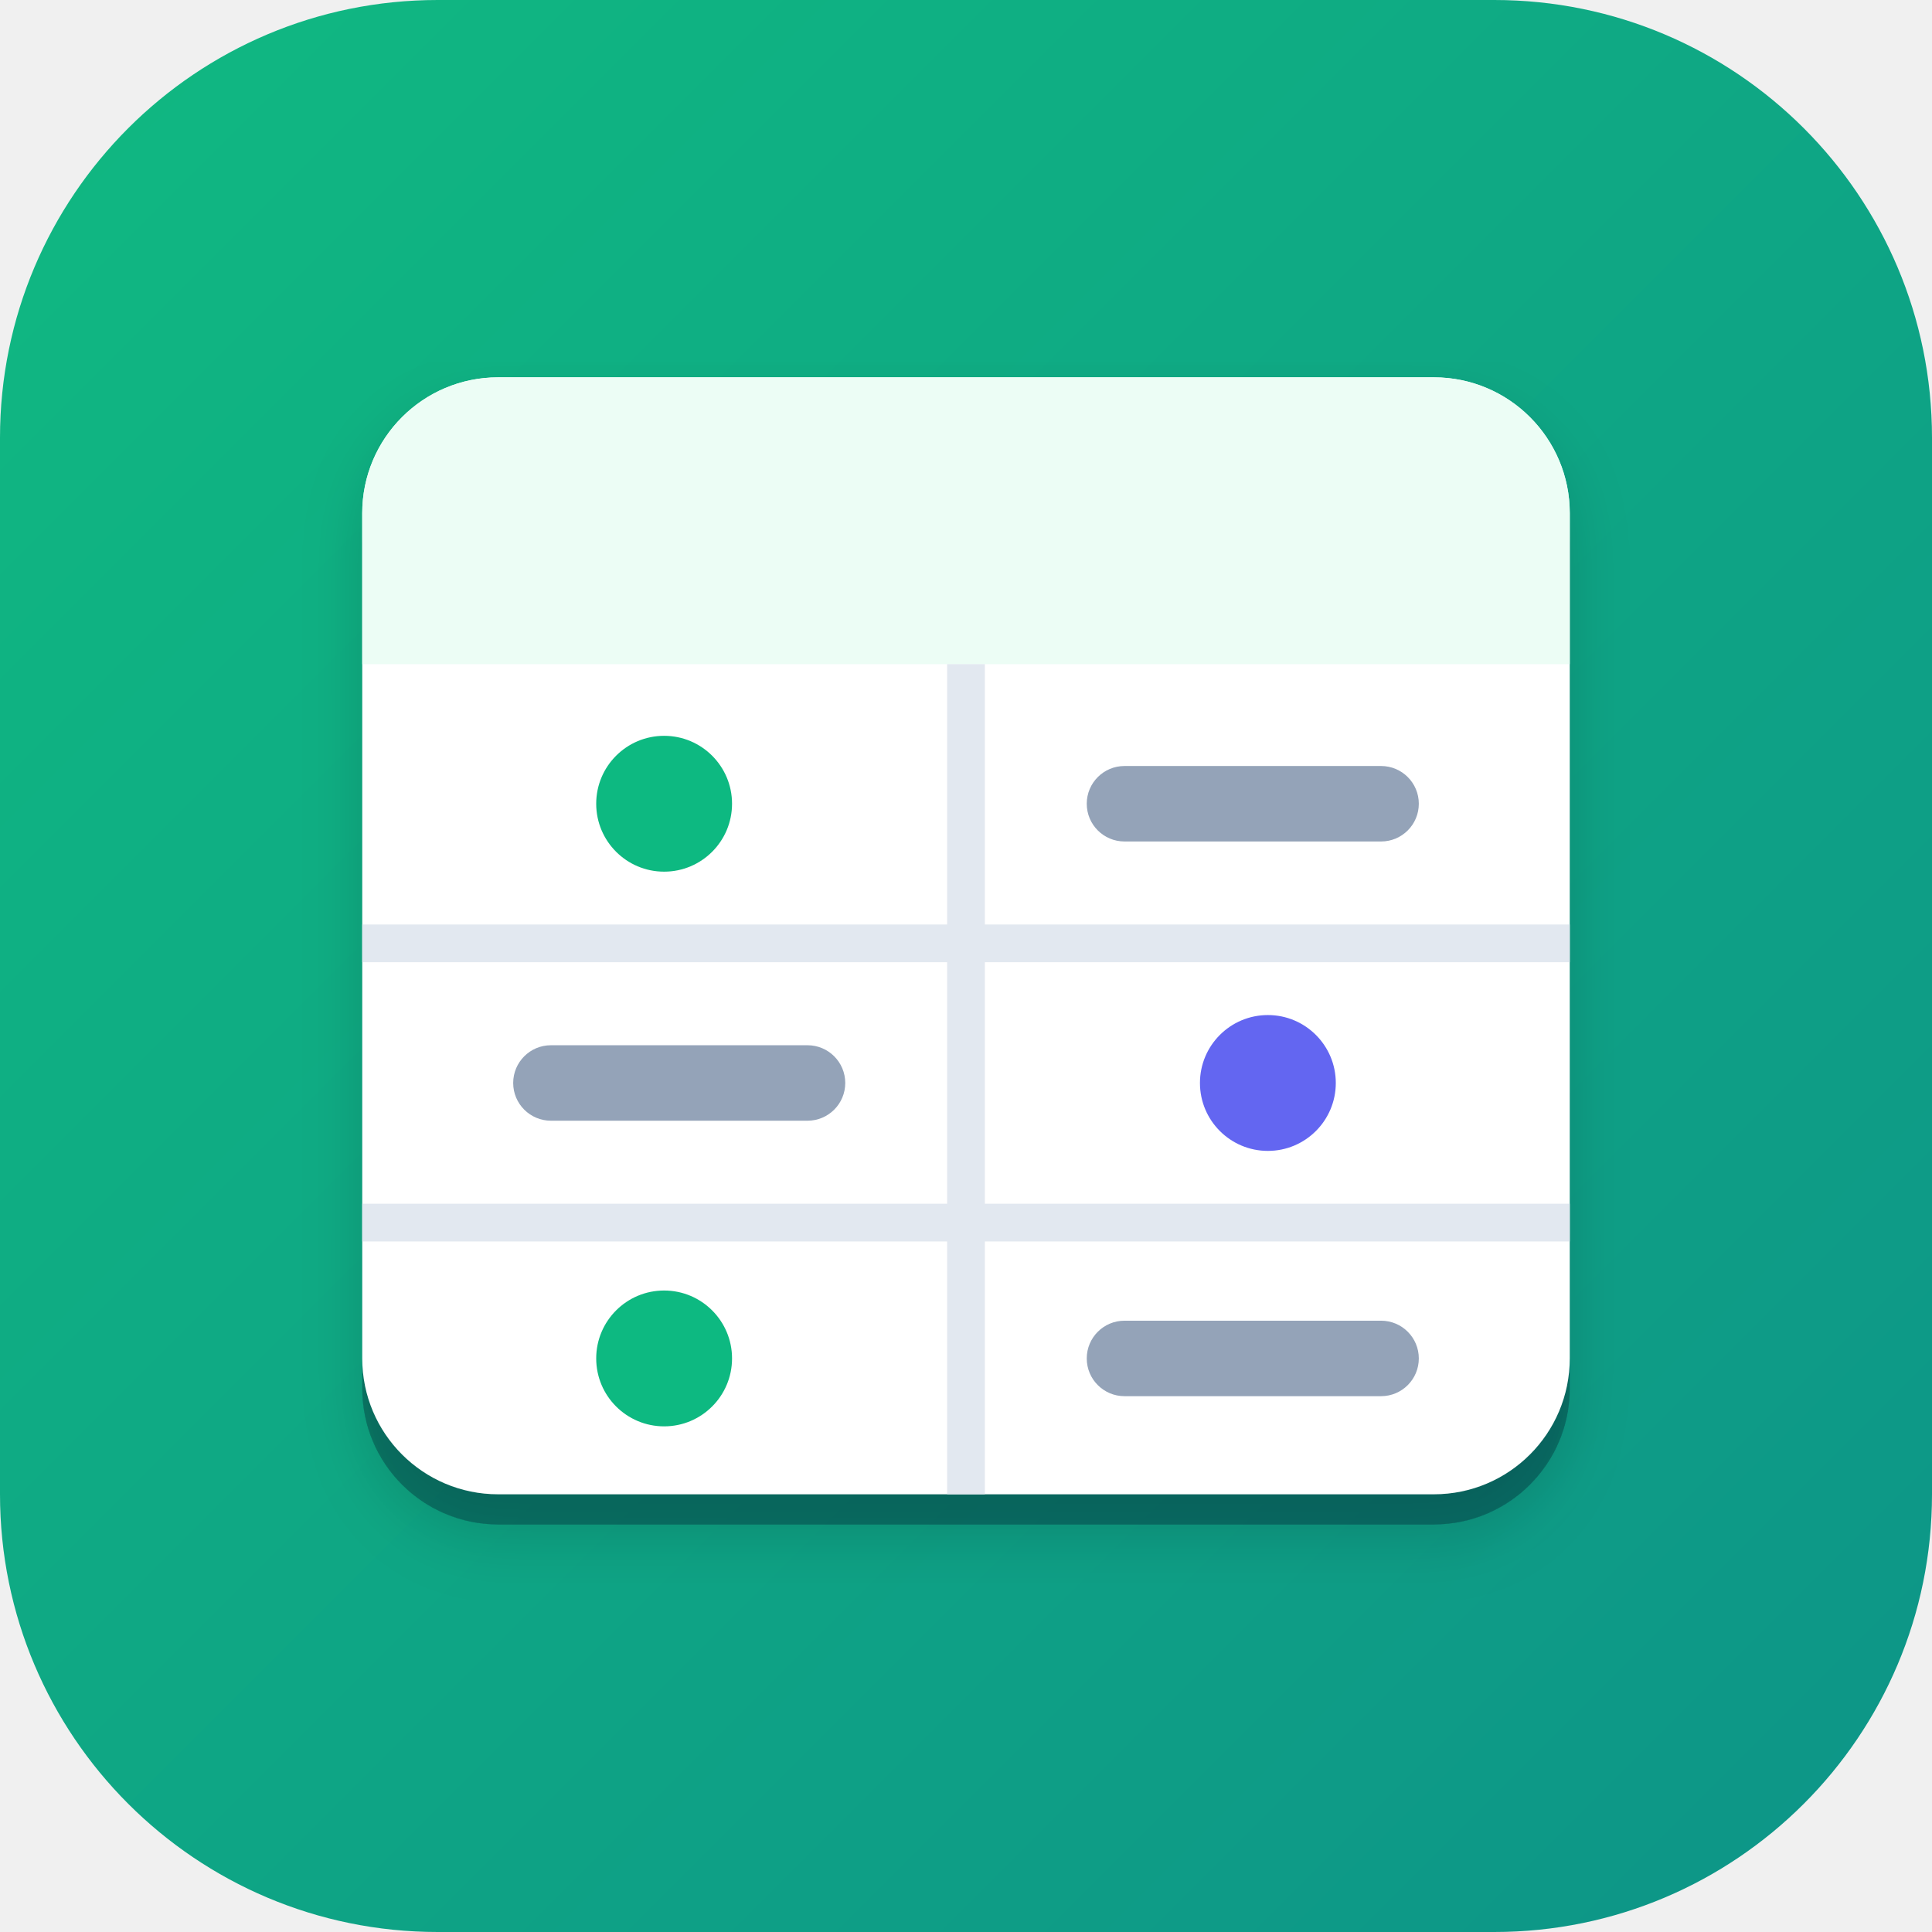
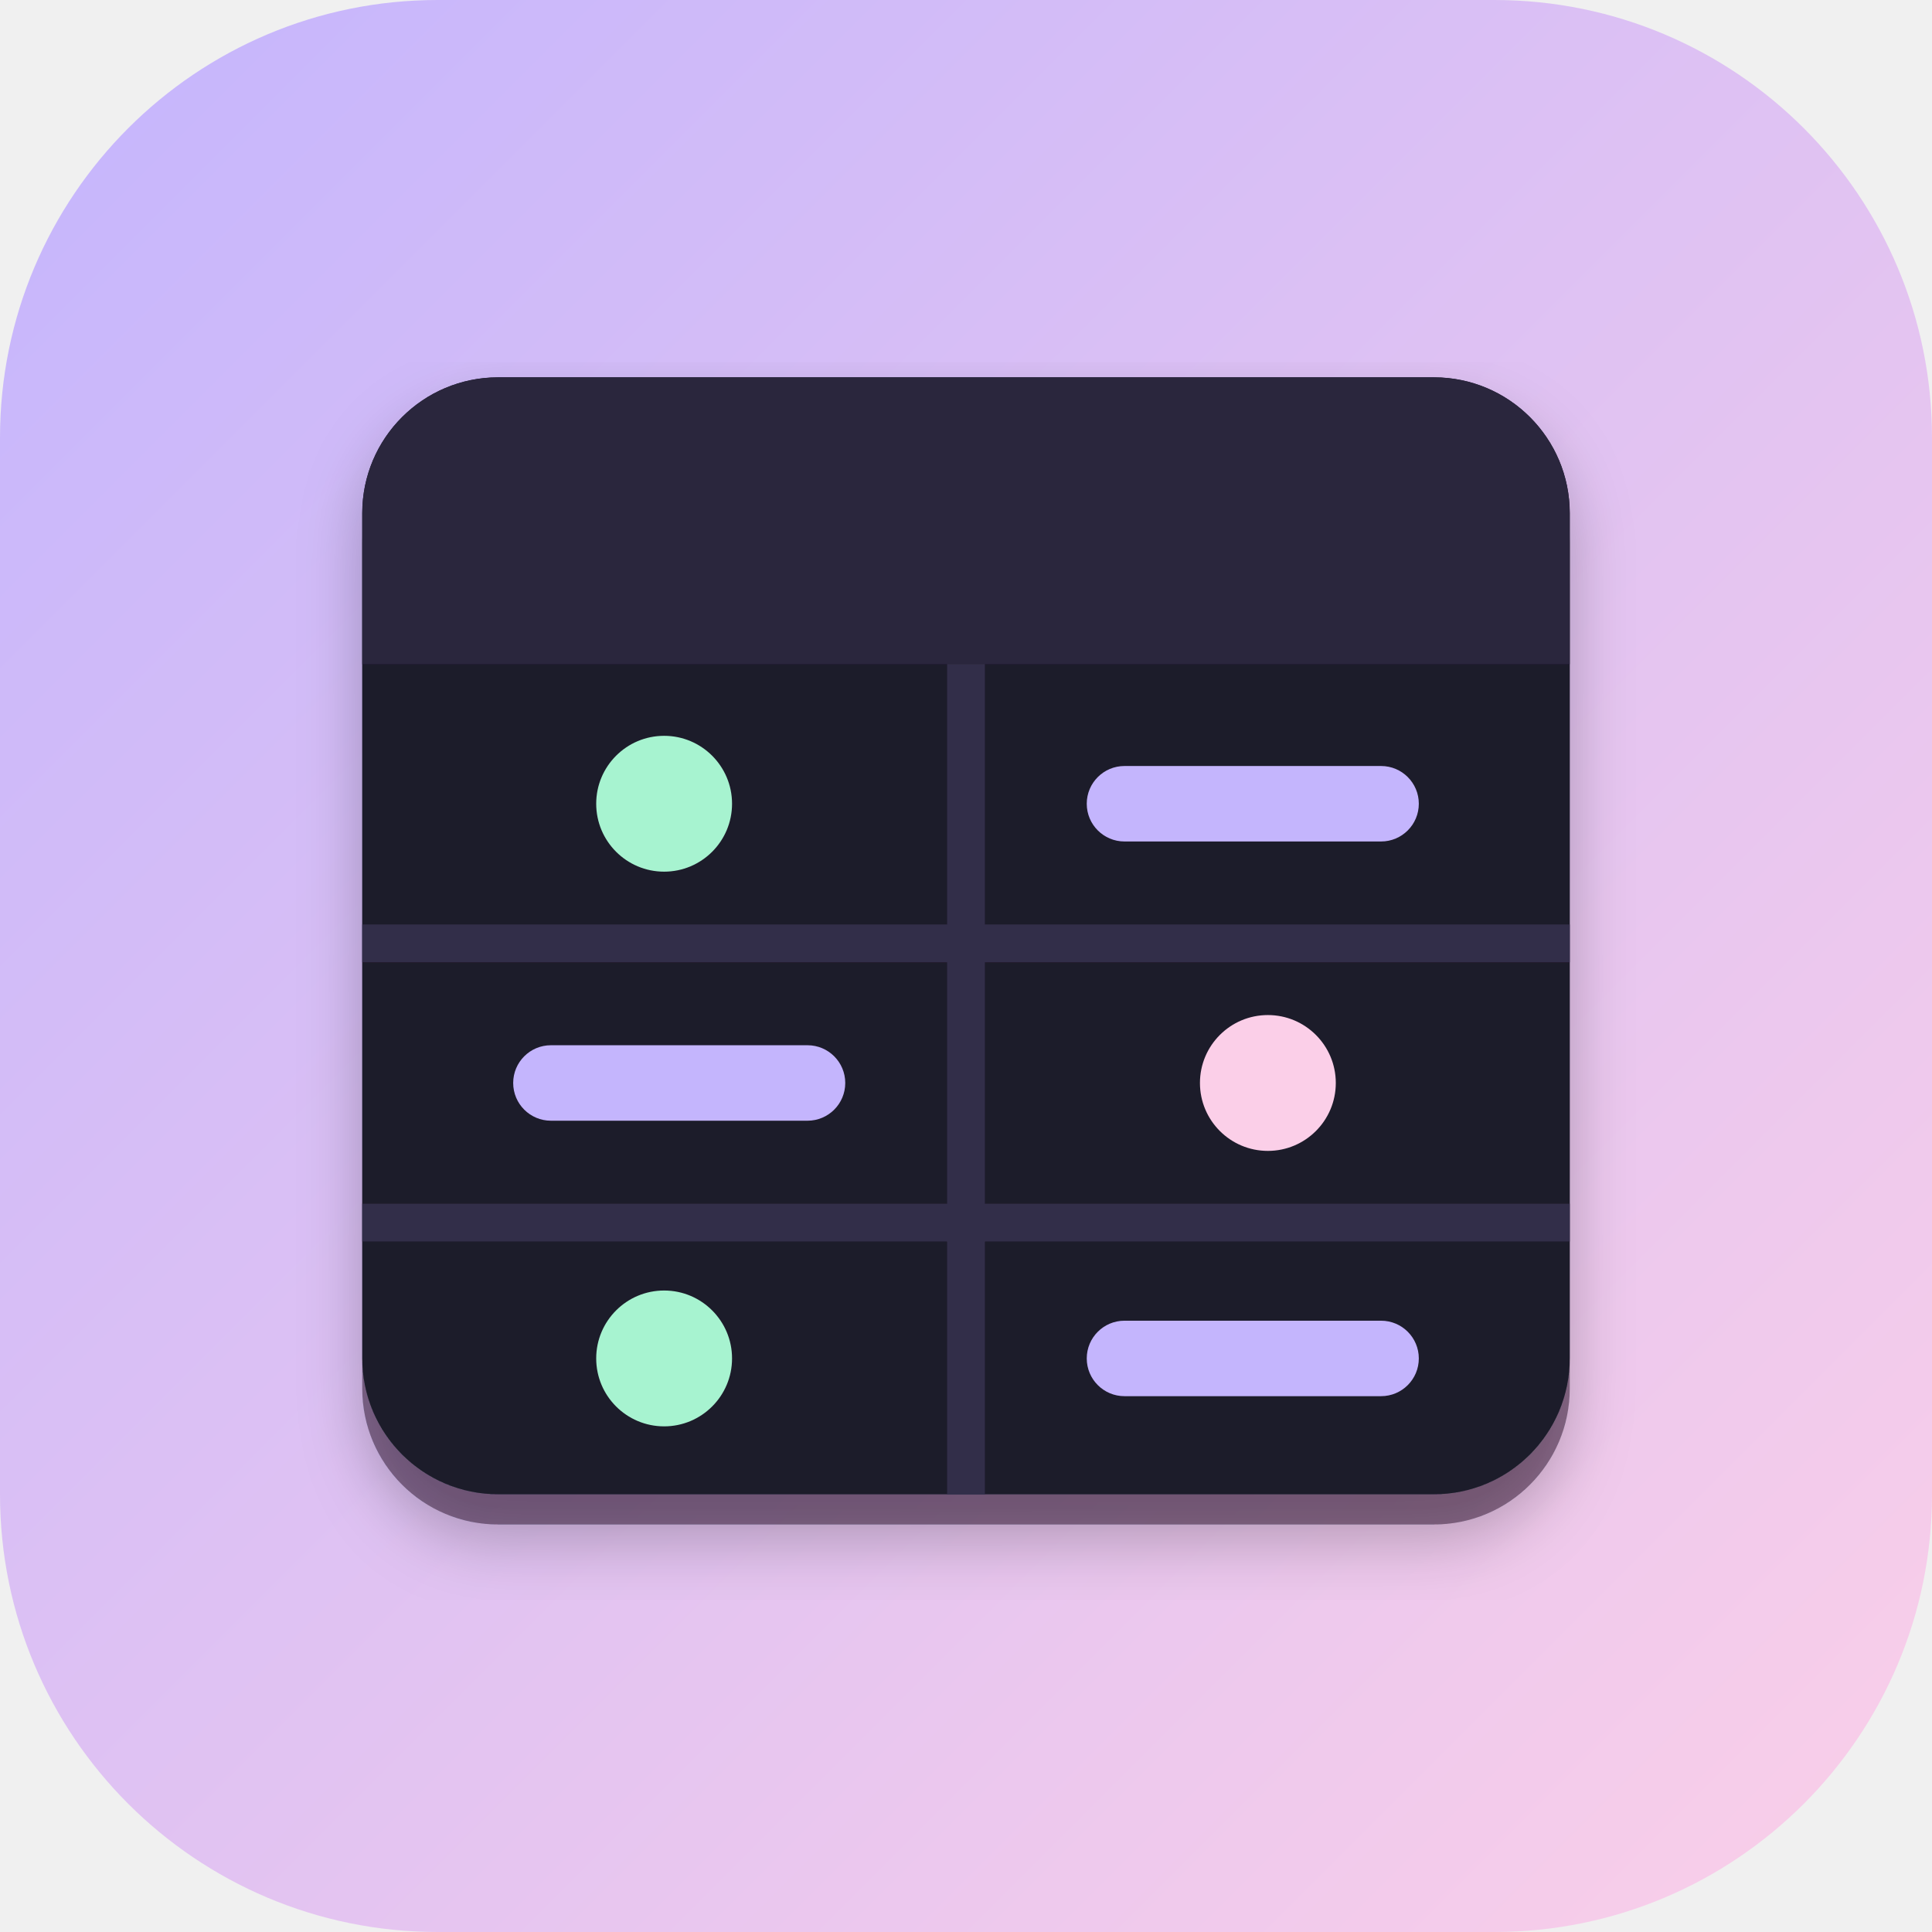
<svg xmlns="http://www.w3.org/2000/svg" viewBox="0 0 512 512" fill="none">
  <rect width="512" height="512" rx="116" fill="url(#bg)" />
  <g filter="url(#shadow)">
-     <rect x="96" y="108" width="320" height="296" rx="36" fill="#0F172A" fill-opacity="0.35" />
-     <rect x="96" y="100" width="320" height="296" rx="36" fill="#FFFFFF" />
-     <path d="M96 136C96 116.118 112.118 100 132 100H380C399.882 100 416 116.118 416 136V176H96V136Z" fill="#ECFDF5" />
-     <line x1="256" y1="176" x2="256" y2="396" stroke="#E2E8F0" stroke-width="10" />
-     <line x1="96" y1="250" x2="416" y2="250" stroke="#E2E8F0" stroke-width="10" />
-     <line x1="96" y1="324" x2="416" y2="324" stroke="#E2E8F0" stroke-width="10" />
-     <circle cx="176" cy="213" r="18" fill="#10B981" />
-     <circle cx="336" cy="287" r="18" fill="#6366F1" />
-     <circle cx="176" cy="360" r="18" fill="#10B981" />
-     <rect x="288" y="203" width="88" height="20" rx="10" fill="#94A3B8" />
-     <rect x="136" y="277" width="88" height="20" rx="10" fill="#94A3B8" />
-     <rect x="288" y="350" width="88" height="20" rx="10" fill="#94A3B8" />
+     <rect x="96" y="108" width="320" height="296" rx="36" fill="#13111C" fill-opacity="0.45" />
+     <rect x="96" y="100" width="320" height="296" rx="36" fill="#1E1B2B" />
+     <path d="M96 136C96 116.118 112.118 100 132 100H380C399.882 100 416 116.118 416 136V176H96V136Z" fill="#2A263D" />
+     <line x1="256" y1="176" x2="256" y2="396" stroke="#332F4A" stroke-width="10" />
+     <line x1="96" y1="250" x2="416" y2="250" stroke="#332F4A" stroke-width="10" />
+     <line x1="96" y1="324" x2="416" y2="324" stroke="#332F4A" stroke-width="10" />
+     <circle cx="176" cy="213" r="18" fill="#A7F3D0" />
+     <circle cx="336" cy="287" r="18" fill="#FBCFE8" />
+     <circle cx="176" cy="360" r="18" fill="#A7F3D0" />
+     <rect x="288" y="203" width="88" height="20" rx="10" fill="#C4B5FD" />
+     <rect x="136" y="277" width="88" height="20" rx="10" fill="#C4B5FD" />
+     <rect x="288" y="350" width="88" height="20" rx="10" fill="#C4B5FD" />
  </g>
  <defs>
    <linearGradient id="bg" x1="0" y1="0" x2="512" y2="512" gradientUnits="userSpaceOnUse">
-       <stop stop-color="#10B981" />
-       <stop offset="1" stop-color="#0D9488" />
+       <stop stop-color="#C4B5FD" />
+       <stop offset="1" stop-color="#FBCFE8" />
    </linearGradient>
    <filter id="shadow" x="76" y="88" width="360" height="336" filterUnits="userSpaceOnUse">
-       <feDropShadow dx="0" dy="8" stdDeviation="8" flood-opacity="0.15" />
+       <feDropShadow dx="0" dy="8" stdDeviation="8" flood-opacity="0.25" />
    </filter>
  </defs>
</svg>
